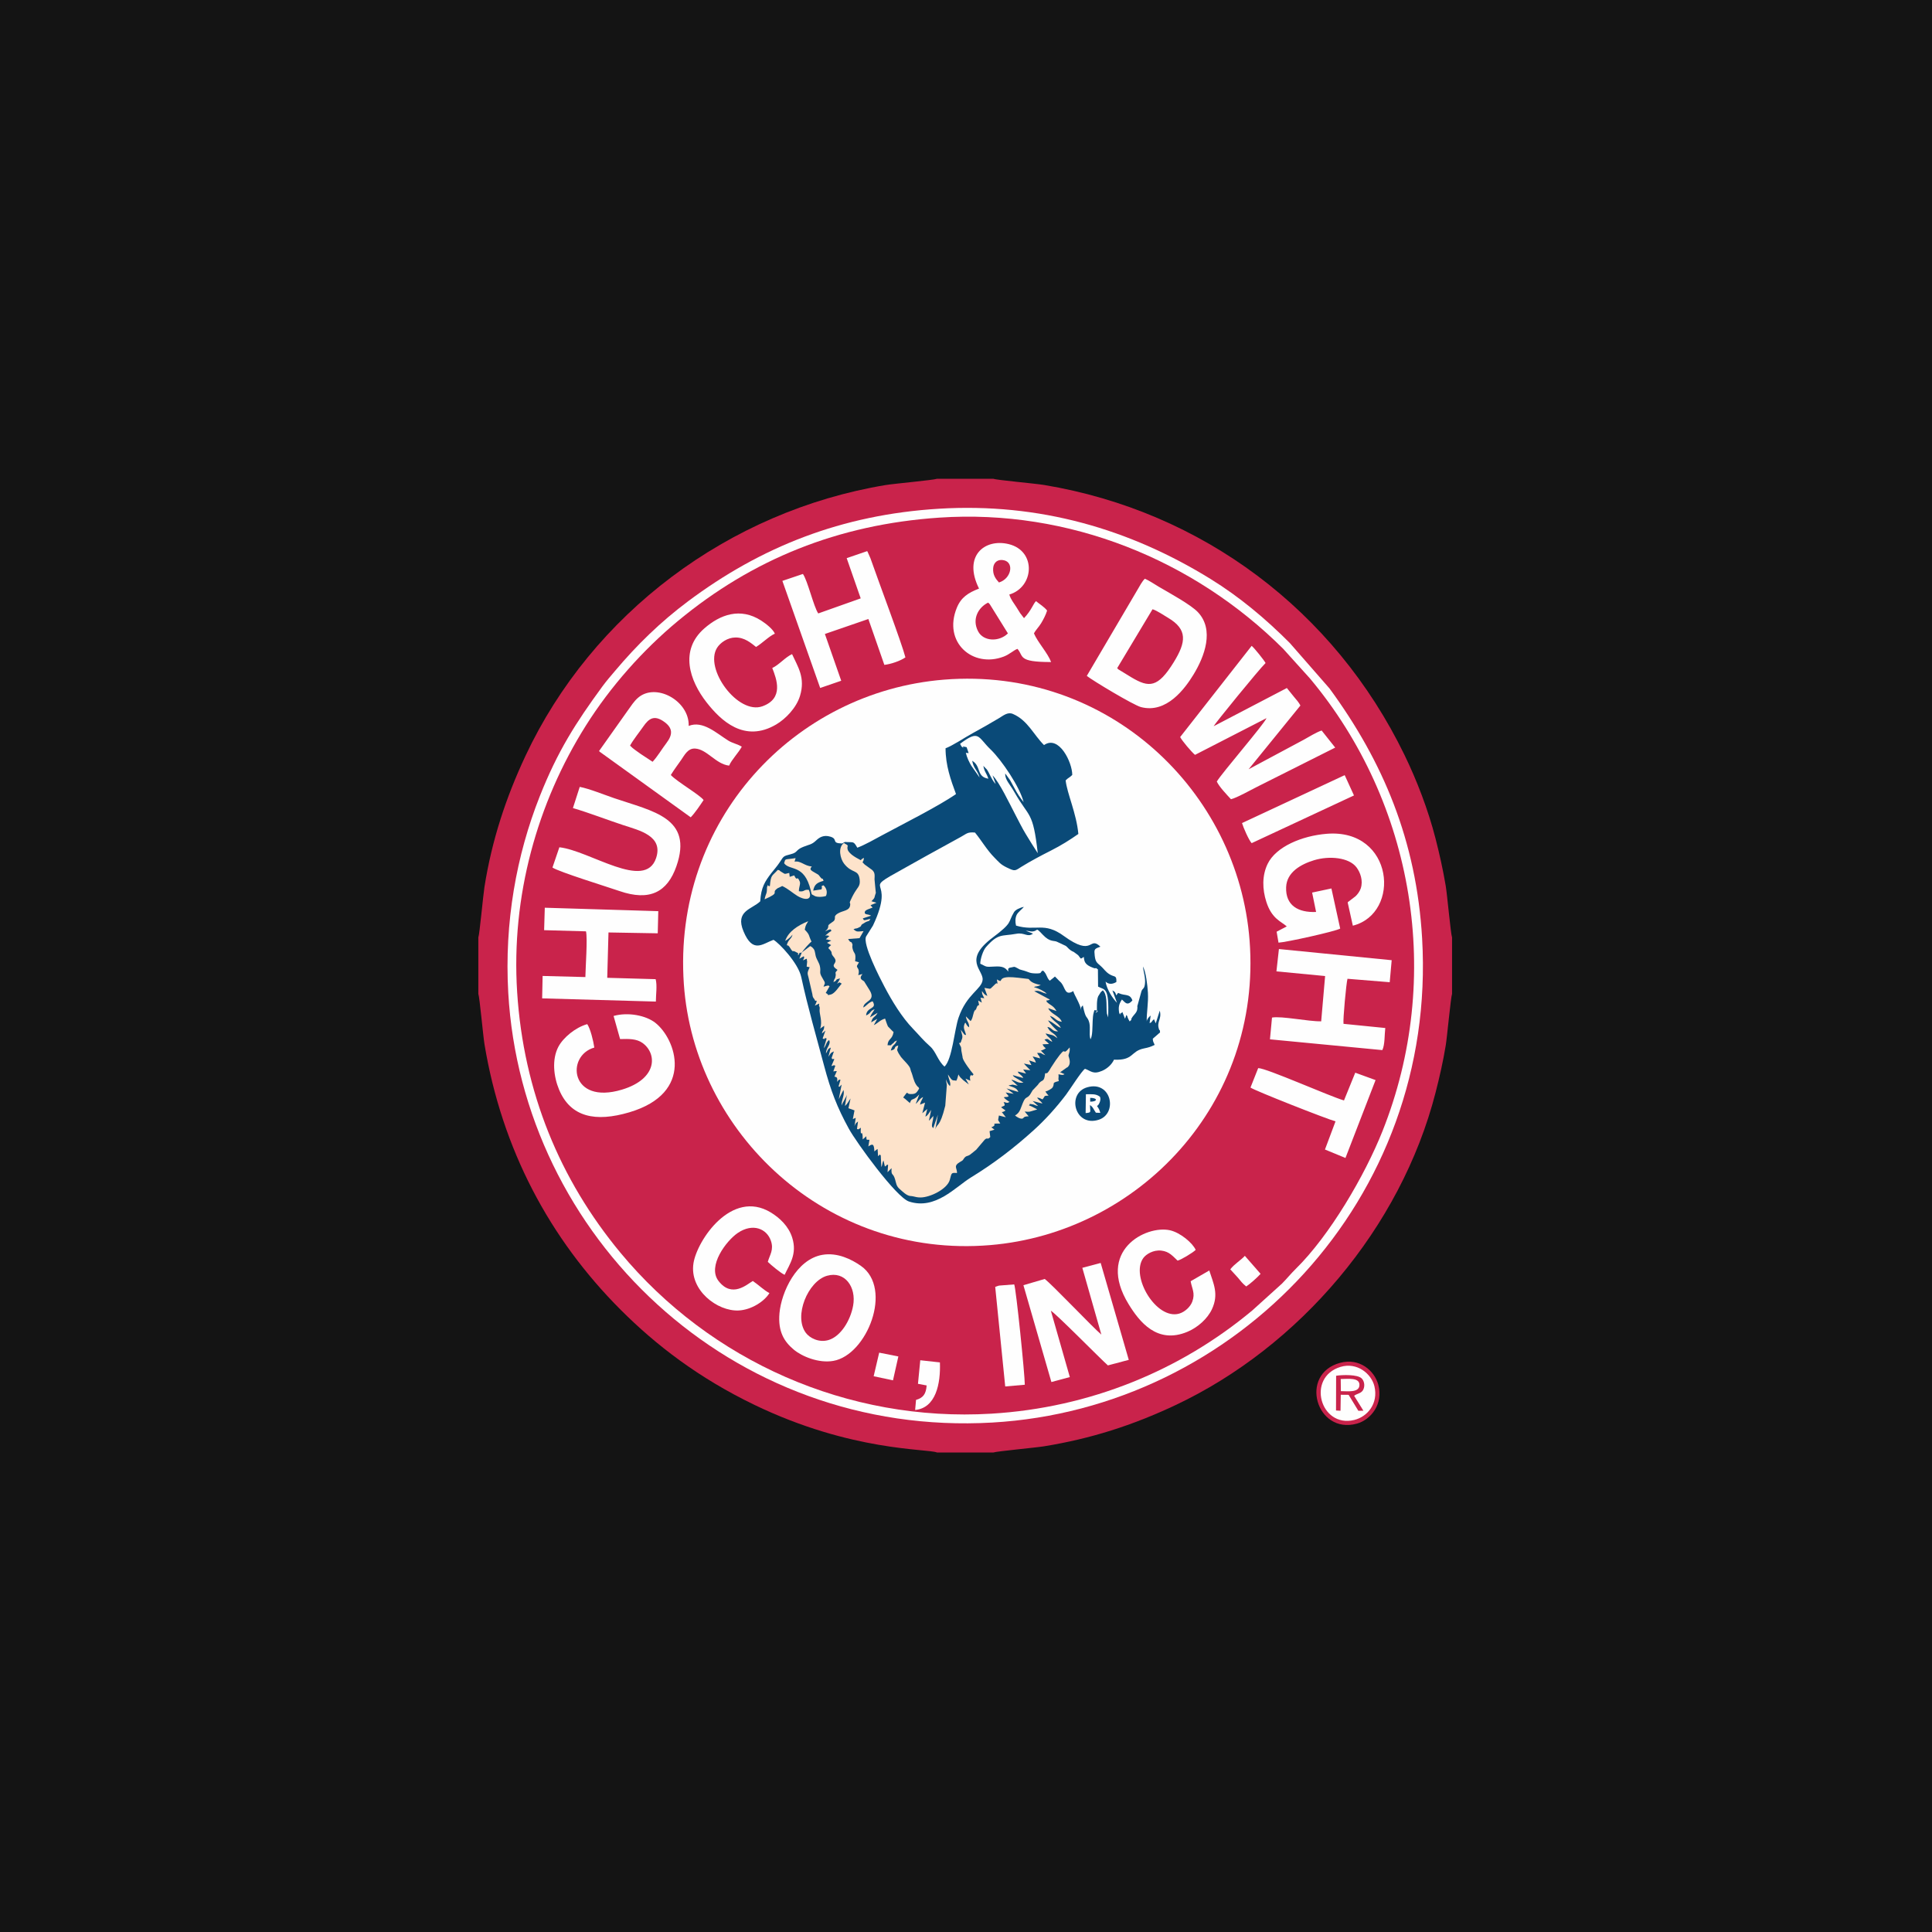
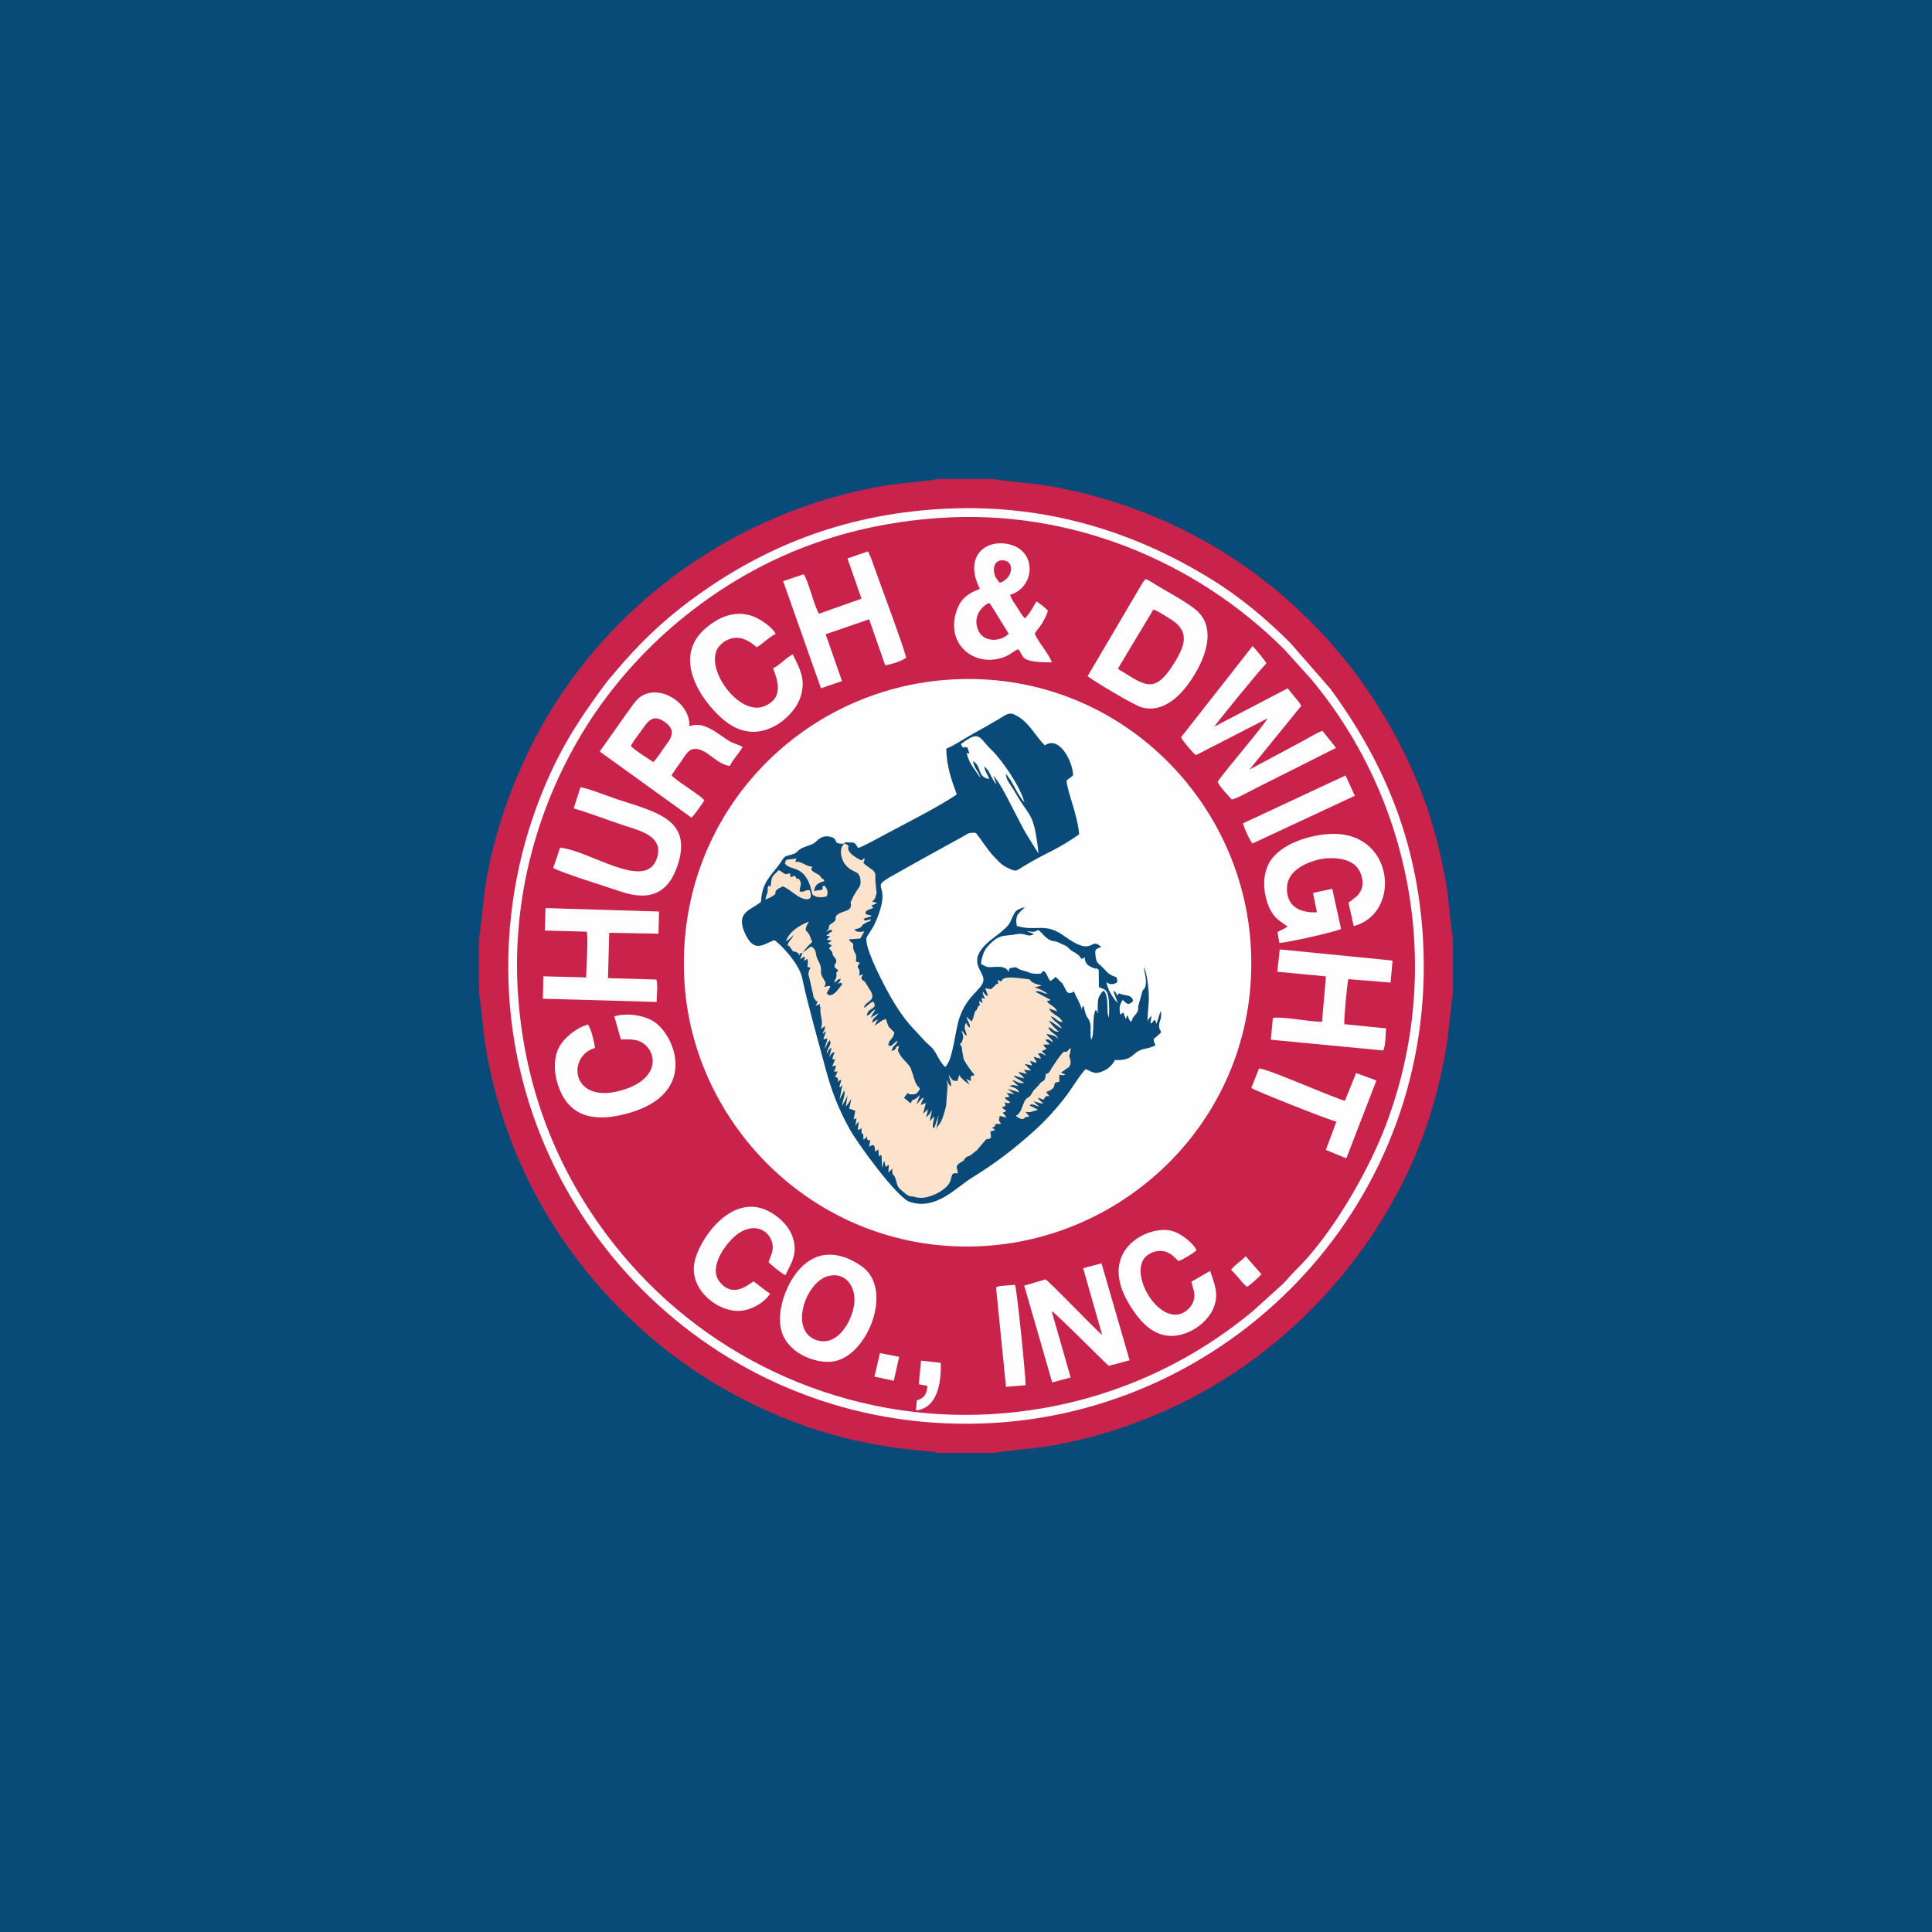
<svg xmlns="http://www.w3.org/2000/svg" viewBox="0 0 192 192" width="192" height="192">
-   <rect width="192" height="192" fill="#141414" />
-   <svg width="96.768" height="96.768" viewBox="0 0 500 500" fill="none" x="47.536" y="47.58">
+   <rect width="192" height="192" fill="#084A78" />
+   <svg viewBox="-20 -20 540.006 540.008" fill="none" x="43.737" y="43.737" width="104.526" height="104.526">
    <path fill-rule="evenodd" clip-rule="evenodd" d="M0 235.498V264.487C0.657 266.078 2.445 286.073 3.182 290.5C12.108 344.112 36.502 390.155 73.18 426.81C91.143 444.765 113.027 461.69 141.87 475.587C191.757 499.617 230.61 497.977 235.522 499.99H264.505C265.912 499.397 286.36 497.492 290.478 496.822C314.742 492.867 335.825 486.085 357.765 475.772C421.652 445.735 473.637 384.74 491.502 315.303C493.582 307.218 495.367 299.367 496.755 290.958C497.433 286.842 499.375 266.01 500 264.492V235.517C499.335 233.898 497.505 213.548 496.742 209.005C495.308 200.512 493.573 192.772 491.502 184.692C487.708 169.868 481.835 154.71 475.6 141.865C439.557 67.607 371.698 16.7 290.513 3.182C286.015 2.432 266.163 0.683 264.497 0H235.522C233.908 0.665 213.447 2.503 209.063 3.235C128.328 16.668 58.417 69.368 24.228 142.243C14.152 163.725 6.957 185.577 3.15 209.553C2.49 213.702 0.633 233.967 0.005 235.517L0 235.498Z" fill="#C9234B" />
    <path fill-rule="evenodd" clip-rule="evenodd" d="M236.533 15.383C186.512 18.421 145.065 34.991 107.691 62.918C93.612 73.444 81.495 85.233 70.173 98.684C67.768 101.543 65.871 103.673 63.651 106.701C50.035 125.299 40.736 139.846 31.568 162.983C19.581 193.229 13.316 227.704 15.367 263.911C22.453 388.878 129.74 492.359 263.921 484.619C389.063 477.401 492.413 370.141 484.63 236.056C481.713 185.841 464.571 145.163 437.066 107.659L416.721 84.374C404.366 71.956 390.875 60.631 375.891 51.391C334.44 25.823 288.136 12.251 236.523 15.383H236.533Z" fill="#FEFEFE" />
    <path fill-rule="evenodd" clip-rule="evenodd" d="M236.73 19.95C184.593 23.455 140.621 41.432 102.6 72.929C84.446 87.965 67.818 106.739 55.203 126.765C30.265 166.355 16.786 214.327 19.931 263.547C23.213 314.922 41.886 359.919 72.946 397.387C119.048 452.999 189.595 484.472 263.413 480.064C314.063 477.034 360.503 457.875 397.423 427.049L412.698 413.239C415.229 410.677 417.246 408.142 419.723 405.715C437.148 388.632 455.191 357.77 464.253 335.039C495.695 256.142 480.616 166.615 427.063 102.569L413.259 87.284C367.41 41.622 303.299 15.469 236.73 19.95Z" fill="#C9234B" />
    <path fill-rule="evenodd" clip-rule="evenodd" d="M239.225 103.139C162.202 109.283 99.642 175.559 105.535 259.504C110.897 335.866 178.657 400.524 262.815 393.504C338.94 387.154 402.444 320.976 396.035 237.118C390.179 160.518 323.394 96.424 239.225 103.139Z" fill="#FEFEFE" />
    <path fill-rule="evenodd" clip-rule="evenodd" d="M188.136 186.52L186.846 187.262C180.967 187.182 184.922 185.074 180.849 183.797C177.259 182.674 175.071 184.202 173.444 185.734C171.044 188.004 169.977 187.715 166.719 189.06C162.706 190.719 164.231 191.824 160.396 192.795C156.482 193.789 156.824 193.815 154.851 196.785C153.187 199.289 152.262 200.134 150.472 202.457C147.211 206.695 145.187 209.769 144.747 216.979C140.564 221.085 131.736 221.8 136.154 232.37C141.004 243.98 145.897 238.775 151.566 236.749C154.536 238.429 164.276 248.717 165.816 255.867C169.111 271.147 173.582 286.477 177.501 301.232C180.984 314.342 184.271 322.822 190.261 333.757C194.112 340.79 214.561 368.96 221.132 371.119C234.746 375.59 244.979 363.635 253.027 358.714C264.789 351.524 275.189 343.545 285.247 334.432C291.251 328.994 296.837 322.774 301.767 316.279C303.597 313.87 309.831 303.995 311.516 302.972C314.491 303.987 315.587 306.032 320.262 304.037C323.192 302.787 325.412 300.509 326.406 298.284C336.661 298.765 334.777 293.974 341.709 292.535C344.361 291.984 345.071 291.759 347.291 290.707C346.777 289.34 346.387 289.242 346.324 287.525L350.054 284.289C349.901 282.145 349.892 283.66 349.591 282.855C348.046 278.734 351.119 277.677 349.906 273.112L347.839 279.642L346.971 277.547C345.704 278.37 345.956 279.26 344.684 279.484L345.241 275.629C344.136 276.509 343.277 277.605 343.219 278.702C343.092 274.109 344.126 269.319 343.826 263.93C343.601 259.88 342.801 253.409 341.296 250.425C341.502 253.149 342.702 256.254 342.292 259.459C341.956 262.092 341.191 261.422 340.536 263.085C340.504 263.165 340.459 263.324 340.436 263.409L338.496 270.415C338.001 271.96 338.671 269.705 338.374 272.27C338.149 274.209 336.571 275.16 335.596 276.792C334.589 278.477 336.292 276.999 334.451 278.649L333.812 277.52C333.762 277.417 333.686 277.247 333.632 277.129C333.007 275.822 333.664 276.482 332.774 275.314C332.557 275.719 332.644 275.75 332.387 276.405C332.342 276.519 332.279 276.699 332.231 276.815C332.181 276.945 332.104 277.12 332.051 277.247L330.734 273.849C329.982 274.082 330.989 273.912 330.127 274.339C328.347 275.219 330.867 275.282 329.124 274.572C328.496 271.157 329.044 269.629 330.477 267.395C332.027 268.667 333.092 271.035 335.857 267.862C334.599 264.267 332.186 265.592 329.111 264.244C328.297 263.889 328.644 263.88 327.857 264.895C327.799 264.969 327.704 265.175 327.601 265.295C326.917 263.48 327.156 263.615 325.587 262.73L327.947 269.089C325.619 266.662 322.729 262.267 322.072 258.209C323.686 259.674 325.566 259.655 327.632 258.394C327.772 254.63 326.721 256.132 323.929 254.32C321.952 253.035 321.272 251.674 319.641 250.232C317.731 248.537 316.891 248.219 316.509 244.879C316.154 241.764 316.297 241.427 318.676 240.55C318.766 240.519 318.972 240.434 319.044 240.407C319.121 240.38 319.314 240.339 319.417 240.25C313.336 234.42 316.212 246.1 300.519 234.68C290.434 227.347 286.376 232.505 276.114 229.445C275.629 227.634 275.666 225.437 276.466 223.859C277.117 222.565 279.044 221.109 280.146 219.837C278.114 220.195 275.809 221.32 275.091 222.502C271.759 227.999 274.726 227.607 264.132 235.567C248.731 247.144 259.306 252.114 258.951 257.197C258.606 262.11 250.807 264.41 246.582 276.747C244.457 282.959 243.351 298.1 239.379 301.844C235.904 298.824 235.024 294.149 231.981 291.465C228.246 288.167 226.547 285.88 223.177 282.392C217.477 276.492 212.454 268.249 208.489 260.699C206.346 256.614 197.029 238.709 199.159 234.955L202.637 229.432C215.191 202.764 194.822 213.162 218.216 200.269C222.282 198.025 226.089 195.847 230.039 193.654L247.719 183.924C250.682 182.359 250.992 181.285 255.032 181.662C258.461 185.869 261.194 190.692 265.086 194.597C267.306 196.825 268.092 198.012 271.319 199.58C275.809 201.76 275.491 201.329 279.112 199.09C283.547 196.354 288.869 193.522 293.902 190.979C299.354 188.224 303.746 185.442 308.109 182.385C307.111 171.707 302.347 161.735 301.579 154.877C303.022 153.402 303.377 153.659 304.977 152.08C305.009 145.664 298.141 131.39 290.474 136.747C285.044 131.33 282.069 124.019 274.519 120.765C271.827 119.605 269.642 121.565 267.301 122.959C262.861 125.6 258.457 128.127 253.764 130.679C249.586 132.954 243.814 136.914 239.914 138.387C239.931 147.25 242.592 154.644 245.276 161.892C236.691 167.924 217.559 177.545 207.572 182.934C203.569 185.095 198.557 187.954 194.607 189.442C192.517 185.842 192.876 186.83 188.131 186.494L188.136 186.52Z" fill="#0A4A78" />
    <path fill-rule="evenodd" clip-rule="evenodd" d="M176.665 398.501C163.353 400.811 155.613 417.614 154.633 428.464C153.78 437.938 157.096 443.084 161.92 447.128C166.22 450.738 174.79 454.261 182.286 452.958C199.526 449.956 213.076 415.88 196.471 404.186C191.613 400.766 184.323 397.174 176.67 398.501H176.665ZM179.073 409.241C169.245 412.028 161.771 430.014 168.201 438.594C170.13 441.164 174.876 443.763 179.896 442.229C186.026 440.359 191.046 432.356 192.453 424.599C194.178 415.106 188.255 406.639 179.073 409.246V409.241Z" fill="#FEFEFE" />
    <path fill-rule="evenodd" clip-rule="evenodd" d="M310.148 405.169L319.915 439.456C316.045 436.301 294.217 413.299 290.828 410.891L279.898 414.096L294.262 463.816L303.727 461.263L293.992 427.219C296.388 428.451 318.885 451.339 323.268 455.276L333.995 452.431L319.573 402.666L310.145 405.169H310.148Z" fill="#FEFEFE" />
    <path fill-rule="evenodd" clip-rule="evenodd" d="M149.475 418.141C146.697 416.703 143.992 414.001 140.94 411.925C137.97 413.651 130.217 420.883 123.318 411.89C117.48 404.276 127.372 391.188 133.308 387.206C140.977 382.065 148.087 385.116 150.203 391.198C151.862 395.966 149.642 398.47 148.638 402.11C150.283 403.705 155.375 407.975 157.282 408.756C159.825 403.27 163.83 398.105 161.178 389.675C159.317 383.752 154.648 379.437 150.127 376.708C130.05 364.587 112.33 391.018 110.473 402.811C108.29 416.68 122.788 427.583 133.632 427.075C140.315 426.765 147.012 422.271 149.475 418.136V418.141Z" fill="#FEFEFE" />
    <path fill-rule="evenodd" clip-rule="evenodd" d="M375.343 406.531L365.765 412.055C366.43 415.898 368.21 418.155 366.62 422.496C365.648 425.148 362.843 427.821 359.896 428.68C348.18 432.091 334.691 409.535 341.451 400.155C342.89 398.16 346.601 395.876 350.678 396.326C354.848 396.785 356.615 399.243 359.065 401.476C360.808 401.085 367.006 397.346 368.353 395.956C366.795 392.433 360.503 387.095 355.163 385.89C342.835 383.108 317.02 396.353 333.941 423.885C339.303 432.613 348.445 444.64 364.188 437.983C369.446 435.758 374.411 431.323 376.691 426.451C380.345 418.645 377.468 413.233 375.338 406.536L375.343 406.531Z" fill="#FEFEFE" />
    <path fill-rule="evenodd" clip-rule="evenodd" d="M281.08 232.06L284.815 233.562C281.939 235.66 280.537 232.843 276.249 233.638C268.765 235.027 267.035 233.215 260.654 240.51C259.22 242.145 257.8 246.348 257.729 249C261.189 250.627 260.087 250.757 265.112 250.465C268.995 250.235 270.577 250.887 272.087 253.053C272.079 250.653 272.029 251.997 272.614 251.13C275.494 250.672 274.699 250.145 277.08 251.44C278.15 252.023 277.674 251.903 279.08 252.267C282.874 253.242 282.699 253.89 285.814 253.983C290.257 254.123 287.934 253.273 289.97 252.528C292.024 254.317 291.692 256.092 293.425 257.745L295.409 256.168C295.499 256.087 295.664 255.943 295.74 255.875C295.812 255.813 295.952 255.665 296.074 255.583C296.914 256.365 297.327 256.855 298.177 257.723C298.702 258.253 298.86 258.298 299.319 258.842C301.417 261.35 301.245 265.772 305.502 263.062C305.939 265.043 308.805 269.003 309.655 273.115C309.224 271.017 309.942 270.99 310.392 270.423C311.929 277.655 312.339 275.623 313.42 278.298C314.644 281.332 313.39 284.805 314.324 287.843C315.462 286.063 315.29 281.35 315.452 278.5C315.539 277.008 315.574 275.48 316.024 273.978C316.509 272.357 316.194 272.892 316.81 272.913C320.212 273.022 315.184 275.237 317.645 273.48C317.655 271.027 317.457 267.705 318.302 265.727L319.614 263.642C320.032 263.157 320.09 263.26 320.665 262.685C322.959 264.77 322.464 270.005 322.63 272.937C322.644 273.197 322.724 274.402 322.76 274.608L323.399 276.577C324.01 260.748 321.64 262.595 318.234 260.783L318.154 251.935C316.207 250.442 317.844 251.898 315.785 251.152C311.29 249.53 311.155 247.8 310.914 245.517C308.89 246.793 309.714 246.653 308 244.632L305.839 243.032C303.237 241.943 302.535 240.383 301.574 239.827L297.345 237.84C295.669 236.883 293.637 238.168 289.889 234.173C285.647 229.66 287.912 232.343 284.227 232.47C283.705 232.488 282.249 232.128 281.075 232.073L281.08 232.06Z" fill="#FEFEFE" />
    <path fill-rule="evenodd" clip-rule="evenodd" d="M396.493 312.593C398.178 314.005 435.956 328.876 440.158 329.963L434.735 344.421L445.26 348.768L460.72 308.768L450.293 304.971L444.505 319.226C436.868 316.993 404.695 302.606 400.451 302.616L396.493 312.598V312.593ZM409.823 252.945L434.815 255.341L432.797 278.59C426.353 278.733 412.451 275.766 407.543 276.666L406.496 287.838L464.195 293.371C465.56 290.553 465.29 285.376 465.713 282.028L444.262 279.88C443.917 277.87 445.665 258.968 446.306 256.751L467.986 258.513L468.998 247.21L411.095 241.476L409.818 252.941L409.823 252.945ZM415.121 229.853L409.917 232.576L410.883 238.2C414.825 238.015 440.105 232.43 442.558 230.968L438.051 210.371L428.145 212.483L430.181 222.438C421.09 222.833 414.425 219.185 414.798 209.701C415.098 202.021 422.343 197.953 429.125 195.876C436.963 193.476 447.093 194.443 450.923 199.521C452.865 202.096 454.441 206.326 453.111 210.353C452.59 211.931 451.363 213.516 450.415 214.39L446.658 217.261C446.603 217.315 446.478 217.44 446.397 217.545L449.048 229.485C474.031 223.148 470.105 179.526 435.655 182.295C422.887 183.325 409.556 188.93 405.288 197.773C402.406 203.746 402.536 210.726 404.64 217.265C407.445 225.988 412.205 227.265 415.116 229.845L415.121 229.853ZM392.146 176.795C392.811 179.06 395.625 185.526 397.09 187.108L449.633 162.606L444.868 152.183L392.141 176.795H392.146ZM360.385 132.625C361.351 134.548 366.223 140.301 368.013 141.771L404.735 122.908C403.126 126.481 381.863 151.006 379.195 155.47C380.411 158.143 384.353 162.238 386.47 164.548C389.351 163.905 396.771 159.721 399.841 158.201L439.996 138.036L433.035 129.271C430.703 129.955 426.181 132.683 423.773 134.04L395.54 149.155L422.131 116.431C421.27 114.751 420.141 113.546 418.806 111.946C417.381 110.24 416.321 108.801 415.17 107.443L377.576 127.07C377.926 126.041 401.018 97.686 404.24 94.616C403.633 93.336 398.361 86.748 397.095 85.79L360.385 132.62V132.625ZM312.45 101.22C315.345 103.575 336.408 116.225 340.233 117.231C353.428 120.701 362.893 107.668 367.271 100.481C372.875 91.281 378.085 77.556 369.455 68.456C365.86 64.663 355.186 58.82 349.446 55.468C347.253 54.186 344.453 52.245 342.283 51.32C340.921 52.478 339.51 55.27 338.418 57.076L312.445 101.215L312.45 101.22ZM328.031 97.273C328.185 97.413 328.35 97.416 328.4 97.61C328.453 97.803 328.646 97.848 328.72 97.911L335.375 101.978C344.382 107.336 348.925 107.416 357.083 94.195C363.491 83.808 364.251 77.363 354.193 71.4C352.125 70.173 348.273 67.556 346.193 67L328.026 97.278L328.031 97.273ZM257.108 56.388C251.517 58.533 247.89 60.915 245.723 66.191C238.416 83.965 253.863 97.345 269.745 91.323C272.9 90.126 274.841 88.028 276.846 87.345C280.181 91.098 276.716 94.118 294.121 94.11C292.365 89.435 287.326 84.1 285.308 79.413C286.153 77.691 287.763 76.208 288.971 74.213C290.105 72.338 291.403 69.885 292.06 67.67C290.611 65.786 288.168 64.335 286.352 62.833C284.94 64.133 284.023 67.575 280.2 71.575L278.258 69.05C277.466 67.818 276.995 67.036 276.316 65.943C274.986 63.8 273.461 62.091 272.648 59.445C285.421 55.665 286.707 37.081 272.352 33.553C260.092 30.538 248.682 39.548 257.108 56.398V56.388ZM267.337 53.251C273.655 51.341 275.215 43.153 270.025 41.876C266.807 41.086 264.603 42.893 264.366 45.826C264.083 49.351 265.641 51.373 267.337 53.251ZM271.935 79.403L262.663 64.473C262.078 63.808 262.325 64.065 261.745 63.601C256.873 65.993 253.265 71.935 256.645 78.37C259.381 83.575 267.403 83.876 271.935 79.4V79.403ZM189.141 40.753L196.345 61.413L174.543 69.148C172.166 65.651 169.083 52.226 166.67 48.875L156.126 52.433L175.536 107.425L186.341 103.708L177.955 79.696L200.278 72.006L208.488 95.561C211.86 95.196 216.88 93.453 219.301 91.713C217.41 84.316 205.68 53.238 201.346 40.821L199.91 37.553C199.855 37.458 199.751 37.283 199.666 37.153L189.145 40.758L189.141 40.753ZM161.101 90.038C157.55 91.665 154.455 95.538 150.93 97.17C153.196 102.913 156.926 112.815 145.907 116.81C133.322 121.376 115.817 97.525 122.595 86.783C124.235 84.186 127.915 81.551 131.983 81.498C136.751 81.435 139.996 84.33 142.611 86.365C145.951 84.33 149.268 80.838 152.265 79.535C151.3 77.238 147.785 74.451 145.263 72.825C134.54 65.925 124.185 69.705 116.02 76.86C103.241 88.055 108.42 103.591 117.228 114.855C124.481 124.126 136.598 135.825 152.998 126.131C157.708 123.348 163.298 117.695 165.178 111.48C168.005 102.118 164.095 96.613 161.091 90.028L161.101 90.038ZM61.99 139.806C62.07 139.92 62.218 139.936 62.263 140.121L109.058 173.833C111.281 171.555 113.84 167.716 115.668 164.975C113.803 162.341 101.911 155.486 98.838 152.111C100.555 149.308 102.271 147.075 104.136 144.4C105.861 141.928 107.543 138.35 111.26 138.53C117.381 138.823 121.92 146.53 128.778 147.298C130.095 144.188 133.565 140.755 135.286 137.573C133.398 136.346 130.405 135.721 128.388 134.463C122.23 130.62 115.305 123.996 108.02 126.903C108.438 113.986 91.005 104.396 81.845 112.595C79.876 114.356 78.447 116.608 76.636 119.133L61.985 139.811L61.99 139.806ZM77.908 137.011C79.477 138.715 81.36 139.793 83.466 141.366L89.485 145.321C92.11 142.485 94.293 138.701 96.576 135.716C100.038 131.205 99.745 127.906 95.503 124.841C90.343 121.111 87.575 123.061 84.708 127.213C82.695 130.126 79.535 134.01 77.908 137.016V137.011ZM33.788 231.791L55.275 232.388C56.155 235.808 55.028 251.156 54.965 255.866L33.01 255.296L32.772 266.805L91.166 268.455C91.166 265.008 91.916 260.1 91.05 256.95L66.192 256.245L66.833 232.963L92.123 233.4L92.406 222.03L34.125 220.263L33.783 231.791H33.788ZM69.45 275.84L72.793 287.713C77.031 287.6 81.233 287.443 84.385 289.761C91.912 295.295 91.975 308.185 73.733 313.676C47.113 321.685 44.798 296.211 59.553 292.068C59.068 288.576 57.548 282.463 55.931 280.036C49.863 281.713 43.577 286.976 41.113 291.641C37.666 298.171 38.673 306.998 41.46 313.671C47.373 327.828 60.151 330.466 77.561 325.308C111.313 315.298 101.426 287.641 90.886 279.353C86.091 275.583 76.936 273.745 69.455 275.84H69.45ZM48.57 169.083C56.96 171.545 65.985 175.078 74.385 177.841C82.708 180.578 95.08 183.361 91.283 194.758C85.62 211.751 57.333 190.978 41.611 189.216L38.066 199.625C41.301 201.845 66.695 209.701 72.42 211.68C88.043 217.085 97.063 212.226 101.697 198.996C110.428 174.053 89.66 170.8 69.76 164.008C64.775 162.305 56.867 159.105 52.07 158.206L48.573 169.086L48.57 169.083Z" fill="#FEFEFE" />
-     <path fill-rule="evenodd" clip-rule="evenodd" d="M442.496 453.96C421.227 459.716 430.244 490.885 451.101 485.181C458.436 483.176 464.804 474.948 462.107 465.141C460.107 457.87 452.391 451.276 442.496 453.96Z" fill="#C9234B" />
-     <path fill-rule="evenodd" clip-rule="evenodd" d="M442.716 456.042C425.108 461.39 432.276 487.484 449.736 483.304C456.446 481.699 462.243 474.954 460.145 466.024C458.626 459.569 451.21 453.462 442.716 456.042Z" fill="#FEFEFE" />
    <path fill-rule="evenodd" clip-rule="evenodd" d="M265.413 414.974L270.55 466.085L280.608 465.205C280.648 460.302 276.127 415.804 275.17 413.684L267.763 414.262C266.407 414.5 268.46 414.029 266.81 414.46L265.408 414.969L265.413 414.974Z" fill="#FEFEFE" />
    <path fill-rule="evenodd" clip-rule="evenodd" d="M247.363 136.072C247.782 136.959 248.147 137.672 248.727 137.955C250.833 138.98 246.372 136.724 250.74 137.834L251.773 140.869L250.317 140.72C250.955 143.335 252.078 145.542 253.122 147.312L257.413 153.434C256.258 149.43 254.362 149.065 253.593 144.8C258.357 147.65 255.602 152.949 261.893 154.019C261.013 151.15 259.922 150.724 259.318 147.42L261.188 149.349C261.728 150.117 262.073 150.899 262.56 151.852C263.557 153.799 264.325 155.394 265.67 156.76L264.055 152.305C267.525 155.704 272.958 167.187 275.673 172.332C277.427 175.659 279.202 179.32 281.147 182.494C283.417 186.197 285.093 188.975 287.26 192.25C284.815 170.4 282.82 174.152 275.493 161.29C272.675 156.342 270.555 154.777 270.523 151.425C270.635 151.529 270.807 151.537 270.86 151.744L273.067 154.79C273.853 156.239 274.523 157.397 275.238 158.755C276.82 161.77 278.172 163.717 279.992 166.04C278.155 158.44 268.81 144.535 263.077 139.03C256.335 132.559 257.347 128.63 247.368 136.077L247.363 136.072Z" fill="#FEFEFE" />
    <path fill-rule="evenodd" clip-rule="evenodd" d="M291.044 305.354C290.487 310.602 289.481 307.799 287.224 311.299L285.004 313.64C284.919 313.717 284.784 313.815 284.702 313.897L283.282 316.26C281.786 318.279 281.139 317.147 279.939 319.74C278.474 322.912 278.366 325.412 275.589 326.93C276.397 327.685 278.276 328.827 279.382 328.535C280.281 328.297 279.576 327.384 282.604 327.38L280.537 324.917C283.481 325.174 282.734 325.057 285.651 324.247L286.991 323.842C285.566 323.142 284.199 322.202 282.712 321.739C283.934 320.85 281.917 320.835 284.914 321.264C285.454 321.339 286.037 321.865 287.486 322.104L284.617 319.497L289.679 320.822C288.519 319.16 287.727 319.169 286.937 317.735C288.752 318.009 288.141 318.08 289.714 318.67C291.269 316.827 290.016 316.872 292.819 316.742C291.979 315.775 291.857 315.744 291.161 314.602C292.474 314.472 294.564 313.015 294.792 312.665C296.276 310.405 294.092 310.289 297.722 309.367C297.786 309.349 297.974 309.335 298.077 309.269C297.584 307.462 298.141 308.194 297.907 305.767C298.891 305.96 299.966 306.45 301.012 305.735L298.667 304.684C298.734 304.692 298.964 304.459 299.026 304.575L302.056 302.419C302.864 301.817 302.016 302.737 302.784 301.929C304.667 299.955 303.084 296.872 303.054 296.36C302.991 295.277 303.952 294.384 303.632 291.997C299.147 297.479 302.792 289.754 296.707 298.347C296.636 298.445 296.541 298.58 296.469 298.675L294.029 302.392C291.732 306.45 291.997 304.845 291.041 305.349L291.044 305.354Z" fill="#FDE3CB" />
    <path fill-rule="evenodd" clip-rule="evenodd" d="M225.747 464.733L230.205 465.568C229.903 469.907 228.452 471.947 224.758 472.988L224.295 478.172C234.955 477.128 237.437 464.638 237.018 453.735L226.933 452.63L225.747 464.738V464.733Z" fill="#FEFEFE" />
-     <path fill-rule="evenodd" clip-rule="evenodd" d="M440.415 478.424L442.725 478.563L442.847 470.353L446.882 470.388L451.88 478.581L454.473 478.541L449.713 470.883C450.972 469.799 453.125 469.744 454.177 468.128C455.345 466.324 455.13 463.444 453.57 461.943C451.408 459.858 443.682 460.078 440.468 460.591L440.415 478.419V478.424Z" fill="#C9234B" />
    <path fill-rule="evenodd" clip-rule="evenodd" d="M149.7 209.158C148.068 209.441 149.286 207.23 148.225 209.715C148.23 213.593 147.663 212.538 146.993 215.953C155.568 212.173 150.081 212.91 153.43 210.443C154.256 209.831 153.523 210.385 154.53 209.868L156.04 209.113C159.253 210.645 161.11 212.501 163.843 214.205C166.871 216.093 172.153 217.288 169.74 211.116C166.898 210.708 167.708 212.281 164.602 211.786C164.575 209.585 165.6 208.061 165.015 206.731C163.443 203.126 163.941 207.373 162.193 203.656L159.897 204.403L159.65 202.403C159.358 202.421 158.166 202.771 158.098 202.776C157.115 202.835 157.923 203.28 155.255 201.625C153.996 200.848 155.393 201.211 153.753 200.838C150.831 204.151 150.217 203.063 149.7 209.158Z" fill="#FDE3CB" />
    <path fill-rule="evenodd" clip-rule="evenodd" d="M157.017 197.41C159.928 201.463 167.353 197.622 170.683 211.288C171.295 213.8 170.808 213.13 172.54 214.128C173.838 214.978 177.28 214.74 178.543 214.192C179.487 211.832 178.508 209.953 177.272 208.762C175.348 209.342 177.007 209.275 176.18 210.835L171.95 211.49C172.593 208.178 174.013 207.373 177.272 206.443C176.373 204.022 177.298 206.528 175.735 204.708L174.718 203.418C174.612 203.333 174.225 203.087 174.09 203L173.348 202.583C170.737 201.045 169.802 200.727 171.245 199.082C167.407 198.822 165.55 196.008 162.382 196.602L162.917 194.795C157.02 195.757 157.83 194.708 157.017 197.41Z" fill="#FDE3CB" />
    <path fill-rule="evenodd" clip-rule="evenodd" d="M202.996 460.837L212.924 462.945L215.679 450.68L205.836 448.733L202.996 460.837Z" fill="#FEFEFE" />
    <path fill-rule="evenodd" clip-rule="evenodd" d="M386.125 405.949C387.352 407.387 388.695 408.654 390.057 410.254C391.832 412.335 392.043 412.874 394.295 414.744C396.502 413.279 399.827 410.285 401.683 408.264L393.598 399.014C391.71 401.157 388.17 403.229 386.12 405.954L386.125 405.949Z" fill="#FEFEFE" />
    <path fill-rule="evenodd" clip-rule="evenodd" d="M166.108 243.265C166.929 241.89 169.994 238.42 171.083 237.656C169.366 234.155 170.404 234.415 167.618 231.53C168.139 228.771 168.354 229.148 169.384 227.175C164.134 229.333 159.289 232.353 157.564 237.273C159.119 236.486 160.341 235.31 161.348 234.07C160.678 236.555 159.388 236.181 158.391 239.363C158.458 239.408 158.598 239.341 158.616 239.426C159.043 241.516 158.031 237.548 160.336 241.246L160.664 241.786C161.779 243.341 161.164 241.898 163.064 243.008C165.043 244.163 163.838 242.838 164.264 244.775C165.518 242.581 164.373 243.773 166.103 243.27L166.108 243.265Z" fill="#FDE3CB" />
-     <path fill-rule="evenodd" clip-rule="evenodd" d="M319.375 325.605C318.827 323.721 318.76 323.698 317.717 322.13C317.775 322.018 317.92 321.738 317.952 321.82C318.1 322.183 320.188 319.056 319.147 317.29C317.128 315.753 315.097 316.036 311.983 316.045L311.843 325.703C315.075 325.425 314.113 325.311 314.095 321.6C315.73 322.683 315.862 323.753 317.107 325.515L319.367 325.6L319.375 325.605ZM312.693 312.458C301.88 315.518 306.238 333.06 318.522 329.15C328.432 326 325.168 308.921 312.693 312.458Z" fill="#0A4A78" />
-     <path fill-rule="evenodd" clip-rule="evenodd" d="M442.905 468.5C446.325 468.495 451.933 469.322 452.405 465.781C453.013 461.242 446.351 462.262 442.828 462.262L442.905 468.5Z" fill="#FEFEFE" />
    <path fill-rule="evenodd" clip-rule="evenodd" d="M288.82 293.618L288.805 293.605C289.583 293.223 289.133 293.438 288.82 293.618ZM288.887 293.686C288.428 293.856 288.59 293.748 288.82 293.618L288.887 293.686ZM247.49 350.75C249.336 349.648 248.568 350.008 249.49 348.848C250.605 347.441 250.973 348.071 252.541 347.036L255.651 344.538C255.728 344.453 255.831 344.323 255.903 344.233L259.996 339.401C261.596 337.913 261.246 339.756 262.873 338.013L262.515 334.996L265.045 334.206L263.422 333.025C267.427 331.406 261.967 331.033 268.01 331.07C266.568 328.525 266.838 330.233 267.313 326.956L270.873 327.855L268.788 325.173C268.855 325.231 269.517 325.051 269.628 324.996C270.46 324.601 270.37 324.615 270.693 324.363L268.455 322.776C269.816 321.608 270.995 322.566 269.728 320.04C271.53 320.291 271.246 320.826 272.793 320C271.768 319.311 270.693 318.705 269.845 317.65C270.73 317.16 271.3 317.806 272.335 317.025L270.783 315.123L274.918 315.825L271.193 313.03L277.296 314.866C276.531 312.76 274.667 312.476 272.357 311.605C272.468 311.515 272.675 311.281 272.738 311.406L274.397 311.101C274.572 311.115 276.285 311.568 276.91 311.663C276.815 311.55 276.661 311.245 276.613 311.34L274.72 309.591C273.885 308.781 274.473 309.555 273.75 308.543C276.447 309.24 277.045 310.468 279.917 310.076C279.242 309.703 278.537 309.12 277.588 308.601L275.4 307.29C274.41 306.423 275.268 307.433 274.451 306.225L279.822 307.703C278.802 306.005 279.427 307.051 278.383 306.013C277.188 304.826 277.758 305.995 276.995 304.386L281.273 305.416L279.758 303.308L283.461 303.716C282.523 302.696 281.013 301.361 280.158 300.27L284.01 301.07L282.778 298.656L286.306 299.788C285.776 297.96 285.435 298.243 284.643 296.603L288.492 297.623C287.798 295.533 287.812 296.746 286.94 294.8C289.843 294.76 288.473 295.146 291.152 295.973L288.878 293.671C289.071 293.6 289.377 293.475 289.835 293.286C289.93 293.245 290.108 293.178 290.212 293.133L291.382 292.476C290.72 291.87 290.198 291.525 289.718 290.4L293.035 290.243C292.042 289.006 291.798 289.215 290.725 288.005C292.86 287.048 292.508 288.238 294.733 289.115C293.628 286.693 292.378 286.913 291.287 284.805C294.86 285.821 294.693 285.223 297.363 287.273C295.867 284.248 293.928 284.985 292.185 281.48C294.598 281.7 294.577 283.996 297.718 283.735C296.715 283.106 293.305 279.546 292.55 278.081C295.543 279.276 296.492 280.881 299.147 282.001C297.817 279.291 295.501 278.953 293.462 275.776C296.566 276.783 296.23 278.306 299.605 278.85C298.402 275.646 294.092 275.048 292.63 271.848L296.882 273.313C295.236 270.365 293.763 270.491 291.812 268.545C291.812 266.985 291.263 268.531 293.515 267.456L285.453 263.111C288.375 262.478 289.08 263.943 291.893 264.396C290.415 263.013 287.795 261.736 285.278 260.995C286.378 260.536 286.127 260.828 286.94 260.595C287.088 260.55 287.25 260.51 287.403 260.465L287.871 260.311L288.82 259.951C283.013 258.868 283.223 257.09 282.428 256.833C279.777 256.541 274.815 255.826 272.33 255.911C266.142 256.126 270.087 259.336 266.267 257.075C266.963 260.706 266.303 258.616 265.835 259.148C265.777 259.21 265.628 259.3 265.562 259.363L263.098 261.726C262.91 261.808 262.815 261.826 262.775 261.808C262.752 261.835 262.725 261.861 262.698 261.893L259.872 261.435L261.373 265.538C259.692 264.881 259.781 264.46 258.576 263.026C258.645 265.125 259.076 265.035 259.79 266.751L257.858 266.45L258.537 268.99C257.715 268.536 257.418 268.383 256.658 267.901C257.665 272.401 256.82 268.59 255.76 271.87C255.741 271.92 255.715 272.081 255.697 272.126L255.601 272.33C254.478 274.28 255.736 272.041 255.148 272.711C253.898 274.121 254.146 276.971 252.785 278.476L250.34 276.028C250.892 279.241 251.988 278.715 252.038 281.668C250.088 280.68 250.375 277.83 249.543 280.325C248.875 282.333 250.02 283.565 250.425 285.645C248.942 285.151 250.182 285.955 248.973 284.59L247.98 283.236C247.921 283.16 247.813 282.993 247.715 282.886C248.33 285.546 249.045 286.225 248.101 288.306C247.485 289.663 248.65 287.591 247.827 289.11C247.26 290.153 247.733 289.57 246.833 289.681C247.787 292.225 247.876 290.818 248.051 293.776L248.64 296.855C248.653 296.958 248.653 297.123 248.667 297.226C248.87 298.845 253.005 304.386 254.362 305.896C254.285 305.946 254.128 305.87 254.102 305.973C253.731 307.371 252.775 304.94 252.433 307.478C252.406 307.671 252.577 308.715 252.637 309.105L250.163 308.008L251.871 311.033L248.87 308.691C247.736 307.56 247.283 307.371 246.515 305.865C246.263 306.791 245.966 308.301 245.413 309.101C244.088 308.71 243.927 309.276 242.96 308.408C242.568 308.058 241.27 306.071 241.13 305.875C241.44 308.185 242.865 310.391 242.165 311.86C241.167 310.863 240.6 309.851 240.205 308.391C240.195 309.995 240.452 309.91 240.568 311.375L239.765 321.936C236.915 333.496 235.522 330.781 234.663 334.093L235.993 326.53L233.585 333.46C232.798 332.57 232.793 332.413 233.14 330.543C233.397 329.163 233.575 328.848 233.657 327.186L231.733 329.303C231.648 329.383 231.49 329.523 231.365 329.626L232.533 324.058C231.796 325.041 230.775 327.11 229.558 327.5L230.533 323.576L227.977 325.78L229.396 320.331L226.777 321.37C227.307 319.343 227.657 319.34 228.407 317.456C226.843 318.22 226.703 318.76 225.54 320.053C224.883 320.786 225.352 320.391 224.615 320.956L226.417 316.13C225.468 317.02 225.036 317.671 223.935 318.273C222.615 318.998 222.497 318.273 221.54 320.625C221.432 320.508 221.297 320.148 221.243 320.251L219.068 318.35C218.197 317.69 218.732 318.323 218.205 317.636C221.122 313.716 219.487 315.833 221.612 315.928L222.767 315.933C224.762 315.82 225.171 315.038 226.335 313.16C225.918 311.901 225.966 312.665 225.4 311.923L224.91 311.29C223.4 309.115 223.153 306.35 222.146 304.171L221.797 302.876C221.473 301.393 218.128 298.328 217.036 296.916L215.927 295.21C215.863 295.101 215.778 294.958 215.72 294.85C214.632 292.778 215.158 293.461 215.63 291.03C212.705 291.658 215.225 292.81 211.792 293.61C212.695 290.203 213.707 291.385 214.952 288.405C212.623 289.51 214.277 288.966 212.795 289.991C211.077 291.178 213.105 290.876 210.115 290.868C210.377 287.281 212.546 288.19 213.225 284.081C213.121 283.983 212.933 283.718 212.88 283.821L210.34 281.215C209.788 280.076 209.198 278.081 208.87 277.201C206.26 277.901 205.198 279.551 203.073 280.55L204.866 277.295L201.707 279.125C202.552 275.811 203.54 276.99 205.028 274.216L201.1 276.576C202.057 274.23 202.57 274.113 203.495 272.37C201.023 273.223 201.725 274.476 199.123 275.57C199.33 271.071 205.078 272.486 202.453 268.301C200.247 268.976 199.523 270.508 197.68 271.515C197.865 267.93 204.385 268.36 200.946 262.671L198.12 258.11C197.436 257.381 195.051 257.008 197.258 254.303L195.091 254.886C196.103 251.368 194.103 251.278 194.445 250.028C194.485 249.89 195.24 248.711 195.46 248.28L193.486 247.723C194.061 242.878 192.861 244.285 192.183 241.265C191.743 239.318 192.498 239.776 191.918 238.581C191.19 237.076 191.248 238.811 189.913 236.335L195.748 235.88L197.823 232.266C195.02 232.43 194.395 232.973 192.652 231.301C194.045 230.69 193.905 231.095 194.903 230.653C197.06 229.701 196.206 229.611 196.978 228.82L199.073 227.561C201.405 226.555 200.278 227.701 201.28 225.975C196.943 227.143 198.26 226.613 197.41 225.746L201.672 224.348C200.25 223.381 197.9 224.075 198.503 222.25C198.813 221.315 201.253 220.695 202.453 220.195L201.396 218.965L204.462 217.706L202.178 217.031C202.117 217.013 201.94 217 201.841 216.946C203.02 215.683 203.42 215.508 203.626 214.16L204.035 212.87C204.143 212.303 204.165 212.933 204.011 211.746L203.442 205.733C203.518 203.503 203.747 202.196 202.152 200.816L198.363 198.066C196.332 195.976 197.783 197.783 198.003 194.646C195.317 195.935 197.526 196.353 194.848 195.015C193.73 194.453 192.12 193.388 191.42 192.745C190.162 191.598 189.451 190.713 189.531 189.275C189.568 188.663 189.671 188.575 189.751 188.618C189.706 188.53 189.648 188.403 189.568 188.218C189.145 187.685 188.148 187.495 187.783 186.975C184.431 189.388 185.918 195.15 187.735 197.545C191.865 202.986 195.155 200.263 195.81 205.755C196.251 209.441 194.691 209.576 192.503 213.688L192.12 214.42L191.927 214.798C189.963 218.766 191.06 217.1 190.957 218.713C190.75 221.975 187.271 221.611 184.625 223.211C182.561 224.456 183.177 225.395 183.137 225.575L182.893 226.586C182.345 227.585 180.633 228.133 179.725 229.283C179.735 229.426 179.725 229.615 179.698 229.858C179.545 231.193 179.173 231.333 178.04 232.451C181.86 230.388 180.938 231.961 181.277 232.208C180.09 232.806 179.272 233.701 178.13 234.563C178.22 234.568 179.335 234.298 180.206 234.838L178.363 236.483C178.408 236.473 178.596 236.366 178.641 236.483C178.686 236.605 178.916 236.528 178.975 236.541L181.226 237.098L179.046 238.276L181.158 239.466C180.008 240.428 180.403 240.015 179.698 240.99C182.255 243.476 180.907 243.08 181.783 244.618C182.09 245.156 183.51 246.42 183.425 247.628C183.303 249.318 180.787 249.803 184.44 252.176C182.728 254.155 183.693 253.371 183.5 255.058C183.253 257.215 182.943 256.065 182.341 258.46C185.091 257.21 182.477 257.3 185.748 256.581C185.222 257.781 184.787 258.348 184.207 259.331C185.783 258.455 184.903 258.271 186.596 259.255C185.311 260.545 183.145 264.343 180.951 264.828C178.225 265.43 180.755 265.133 178.39 264.033L180.35 260.626C179.68 260.261 180.4 259.853 177.263 260.82C177.833 259.103 178.125 259.408 177.788 258.311L176.611 256.235C174.731 253.116 176.093 253.413 175.357 250.15C174.97 248.455 173.743 246.918 173.235 245.053C172.98 244.115 172.903 242.748 172.476 241.88C172.341 241.606 171.968 241.135 171.757 240.923C170.85 240.011 171.025 240.383 170.408 239.956L166.095 243.233L164.84 246.438L167.133 245.17C167.523 246.033 167.205 246.168 166.705 247.305C169.541 245.956 168.363 246.393 168.853 247.89L168.601 250.51L170.13 250.81C168.935 253.58 168.845 253.673 169.536 256.028L171.505 264.598C171.811 267.053 172.233 266.253 172.975 268.05C173.073 268.293 174.742 266.85 172.792 270.54L175.038 269.475C174.673 271.731 175.375 270.113 175.285 272.27C175.28 272.356 175.245 272.536 175.24 272.621C175.065 274.778 176.835 278.815 175.515 282.351L177.6 280.881C177.605 283.668 176.665 282.908 176.453 284.828L178.233 283.363L176.8 287.385C178.57 288.306 177.073 286.651 178.858 287.416L177.362 292.428C178.827 290.725 178.435 289.475 180.13 288.19C181.29 290.518 178.49 291.973 178.522 295.08C179.59 293.403 179.2 292.828 181.007 292.073L179.743 296.786C181.055 294.993 180.642 294.895 182.583 294.041L181.37 297.496C181.402 297.538 181.542 297.506 181.563 297.605C181.788 298.545 181.91 297.568 182.795 298.041L181.352 301.42C181.973 301.838 182.206 300.696 183.303 301.393L182.315 304.22C183.425 304.818 182.058 304.206 183.02 304.193L183.815 304.18C183.852 304.18 184.003 304.148 184.085 304.193L182.84 306.988C182.938 307.033 183.128 306.93 183.158 307.051C183.227 307.303 184.79 306.701 184.193 309.685C184.975 308.836 185.163 308.265 185.958 308.67L184.965 312.031C185.662 312.283 185.113 312.503 186.561 311.091L185.078 318.588L187.5 313.833C188.197 316.553 186.445 318.768 186.517 321.815C187.025 320.305 188.993 317.478 189.266 316.211L188.26 322.058C189.653 320.916 190.148 319.505 191.126 318.225L190.053 323.213L193.158 324.331L192.31 328.795L193.796 328.148L193.15 332.453C193.585 331.055 194.045 330.768 194.965 330.035L194.435 333.841C195.208 334.201 195.01 334.111 196.035 333.513C196.125 333.46 196.282 333.293 196.417 333.2C196.058 339.55 197.325 332.458 197.388 339.245C197.94 338.803 197.693 338.978 198.202 338.52L199.222 337.613C199.262 339.356 199.402 339.29 199.536 339.401L200.84 339.433L200.268 342.845C202.7 341.096 203.222 341.833 203.357 345.406L204.16 344.74C204.822 344.26 204.427 344.488 205.015 344.17L205.267 347.895C206.732 346.57 205.64 346.898 206.642 347.41L206.938 353.473C207.598 352.188 207.32 351.24 208.043 350.075L208.758 353.166C210.65 352.021 209.121 352.156 210.408 352.295L210.128 356.085L212.188 353.976C211.918 358.295 212.915 356.026 214.003 359.773C214.578 361.765 214.618 363.221 216.345 364.7C217.873 366.008 219.773 368.016 221.755 368.286C222.242 368.353 222.067 368.228 223.185 368.456C224.632 368.753 225.31 369.045 227.055 369.041C232.07 369.023 240.761 364.718 242.088 360.035C243.085 356.501 242.637 356.228 245.792 356.493C245.895 353.815 243.665 352.988 247.482 350.708L247.49 350.75Z" fill="#FDE3CB" />
-     <path fill-rule="evenodd" clip-rule="evenodd" d="M314.189 317.892V319.852C318.103 319.852 318.103 317.892 314.189 317.892Z" fill="#0A4A78" />
  </svg>
</svg>
